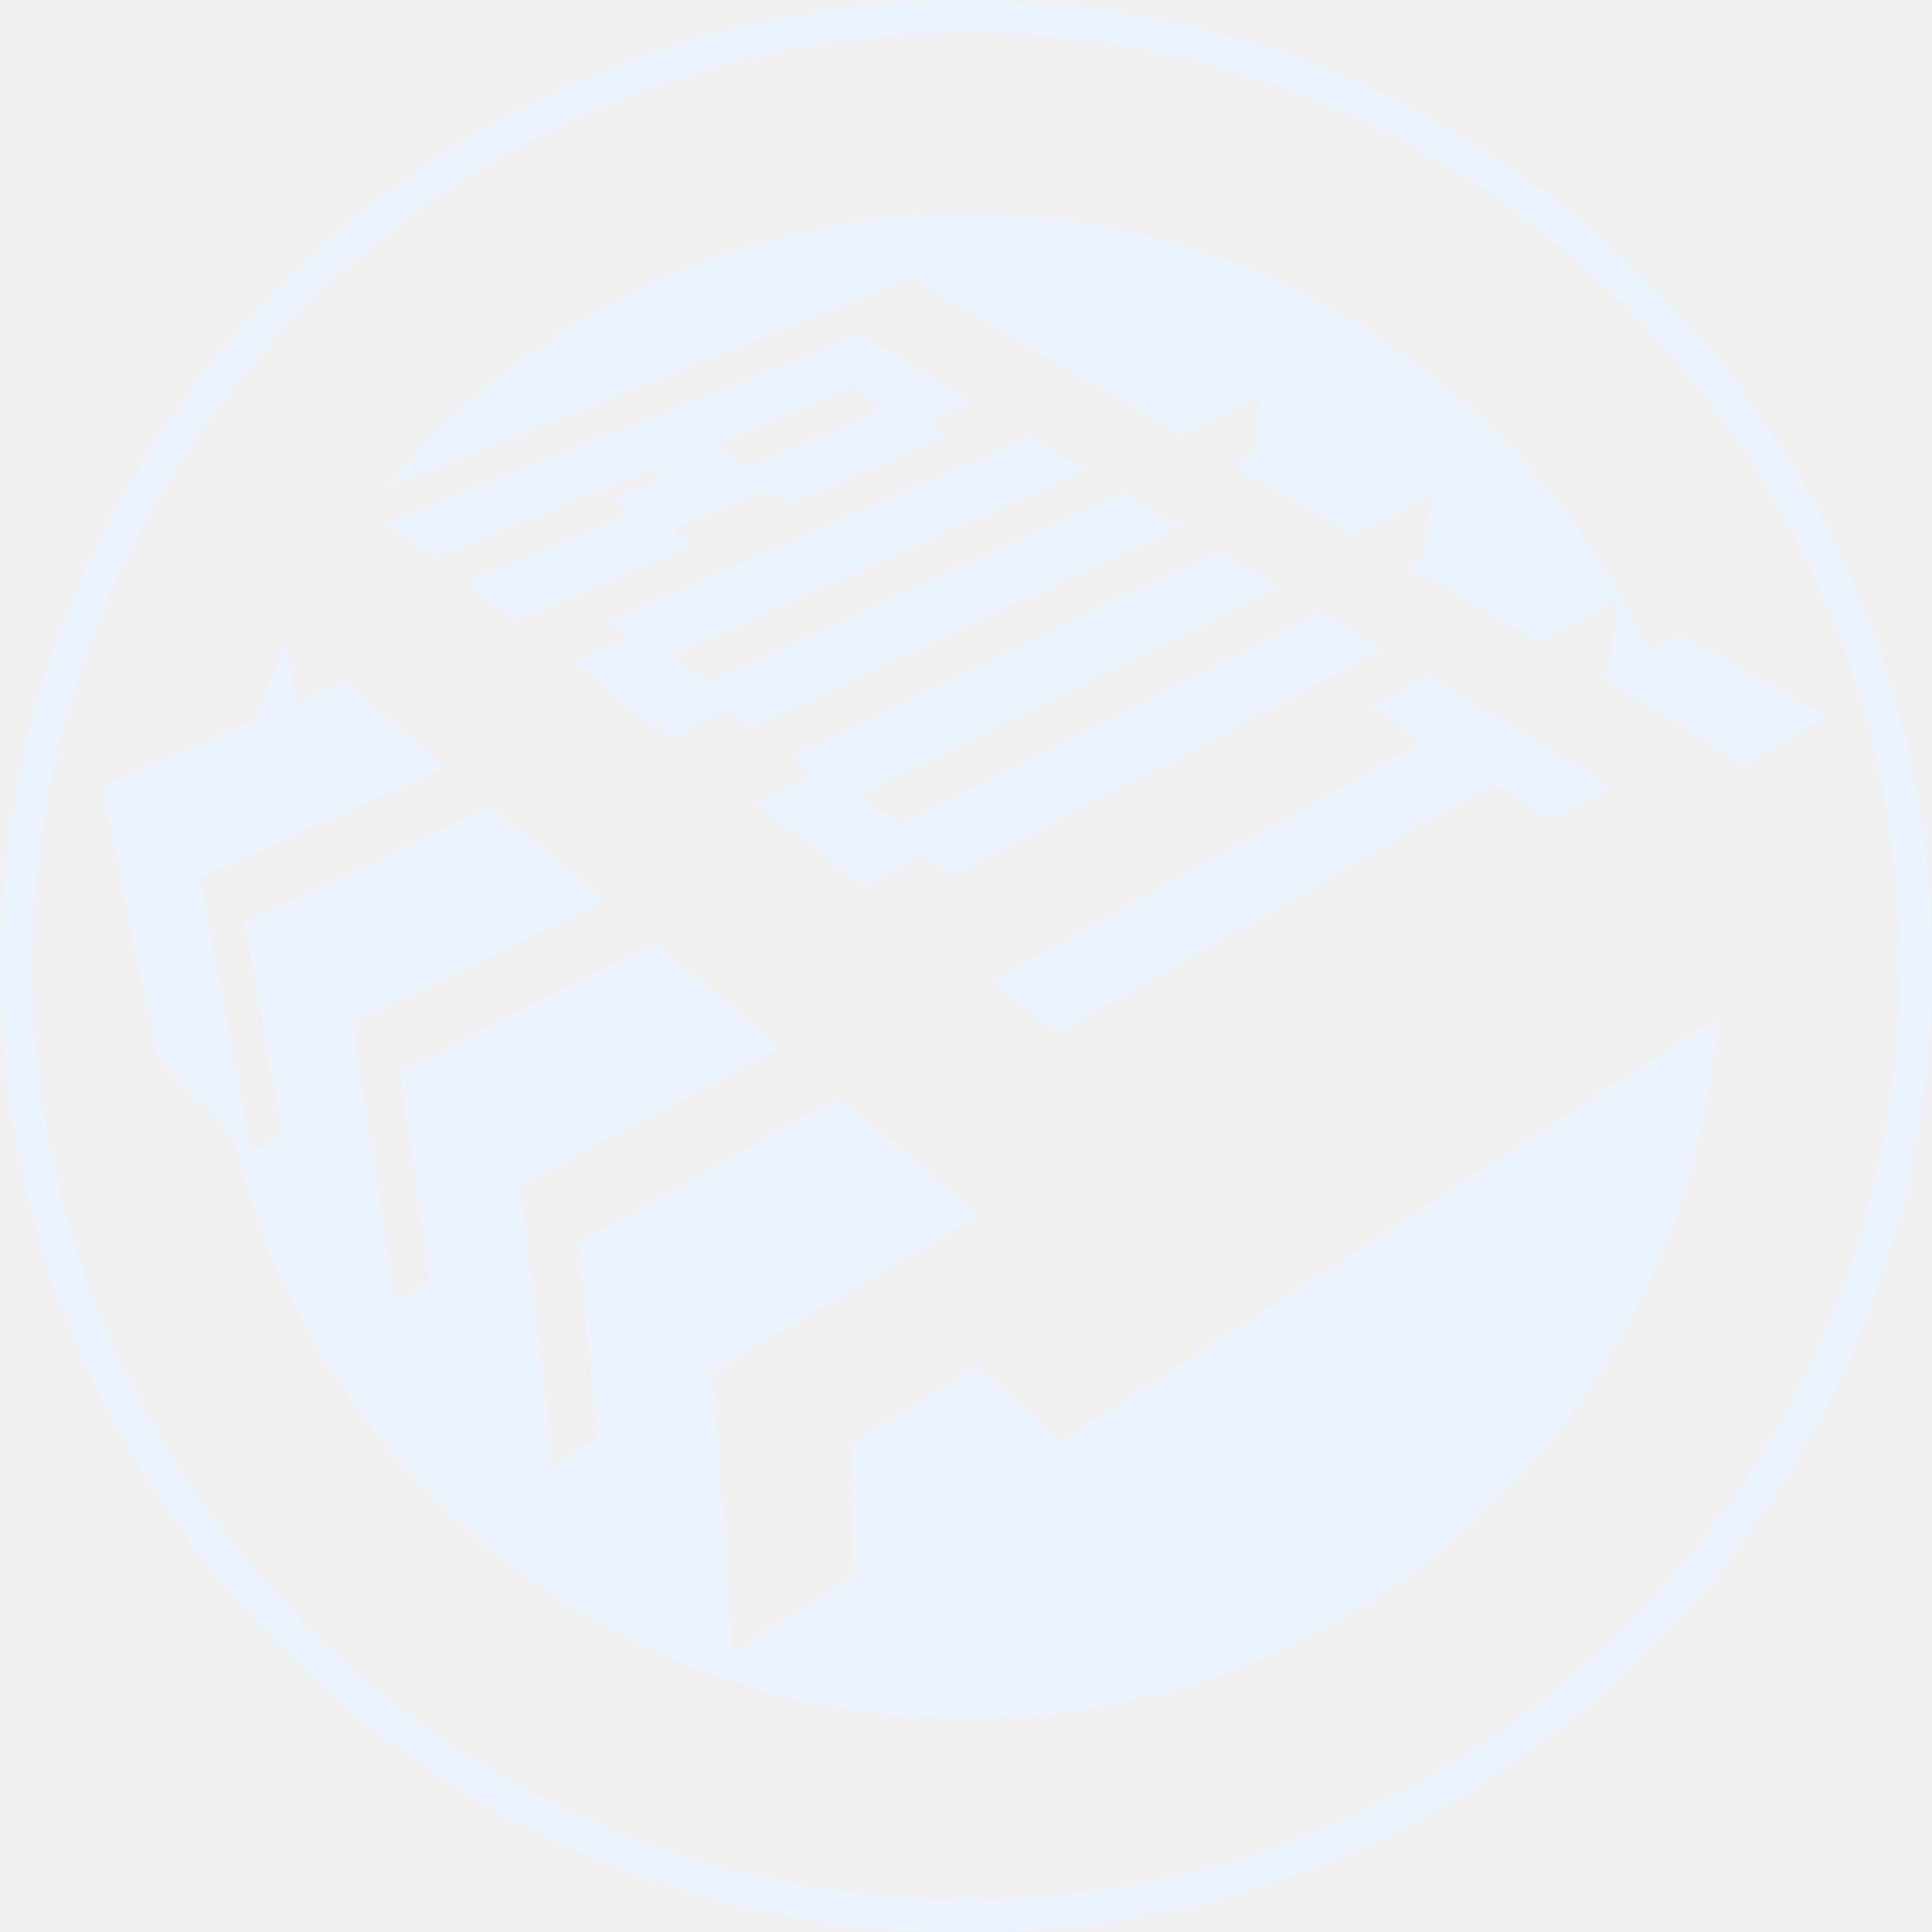
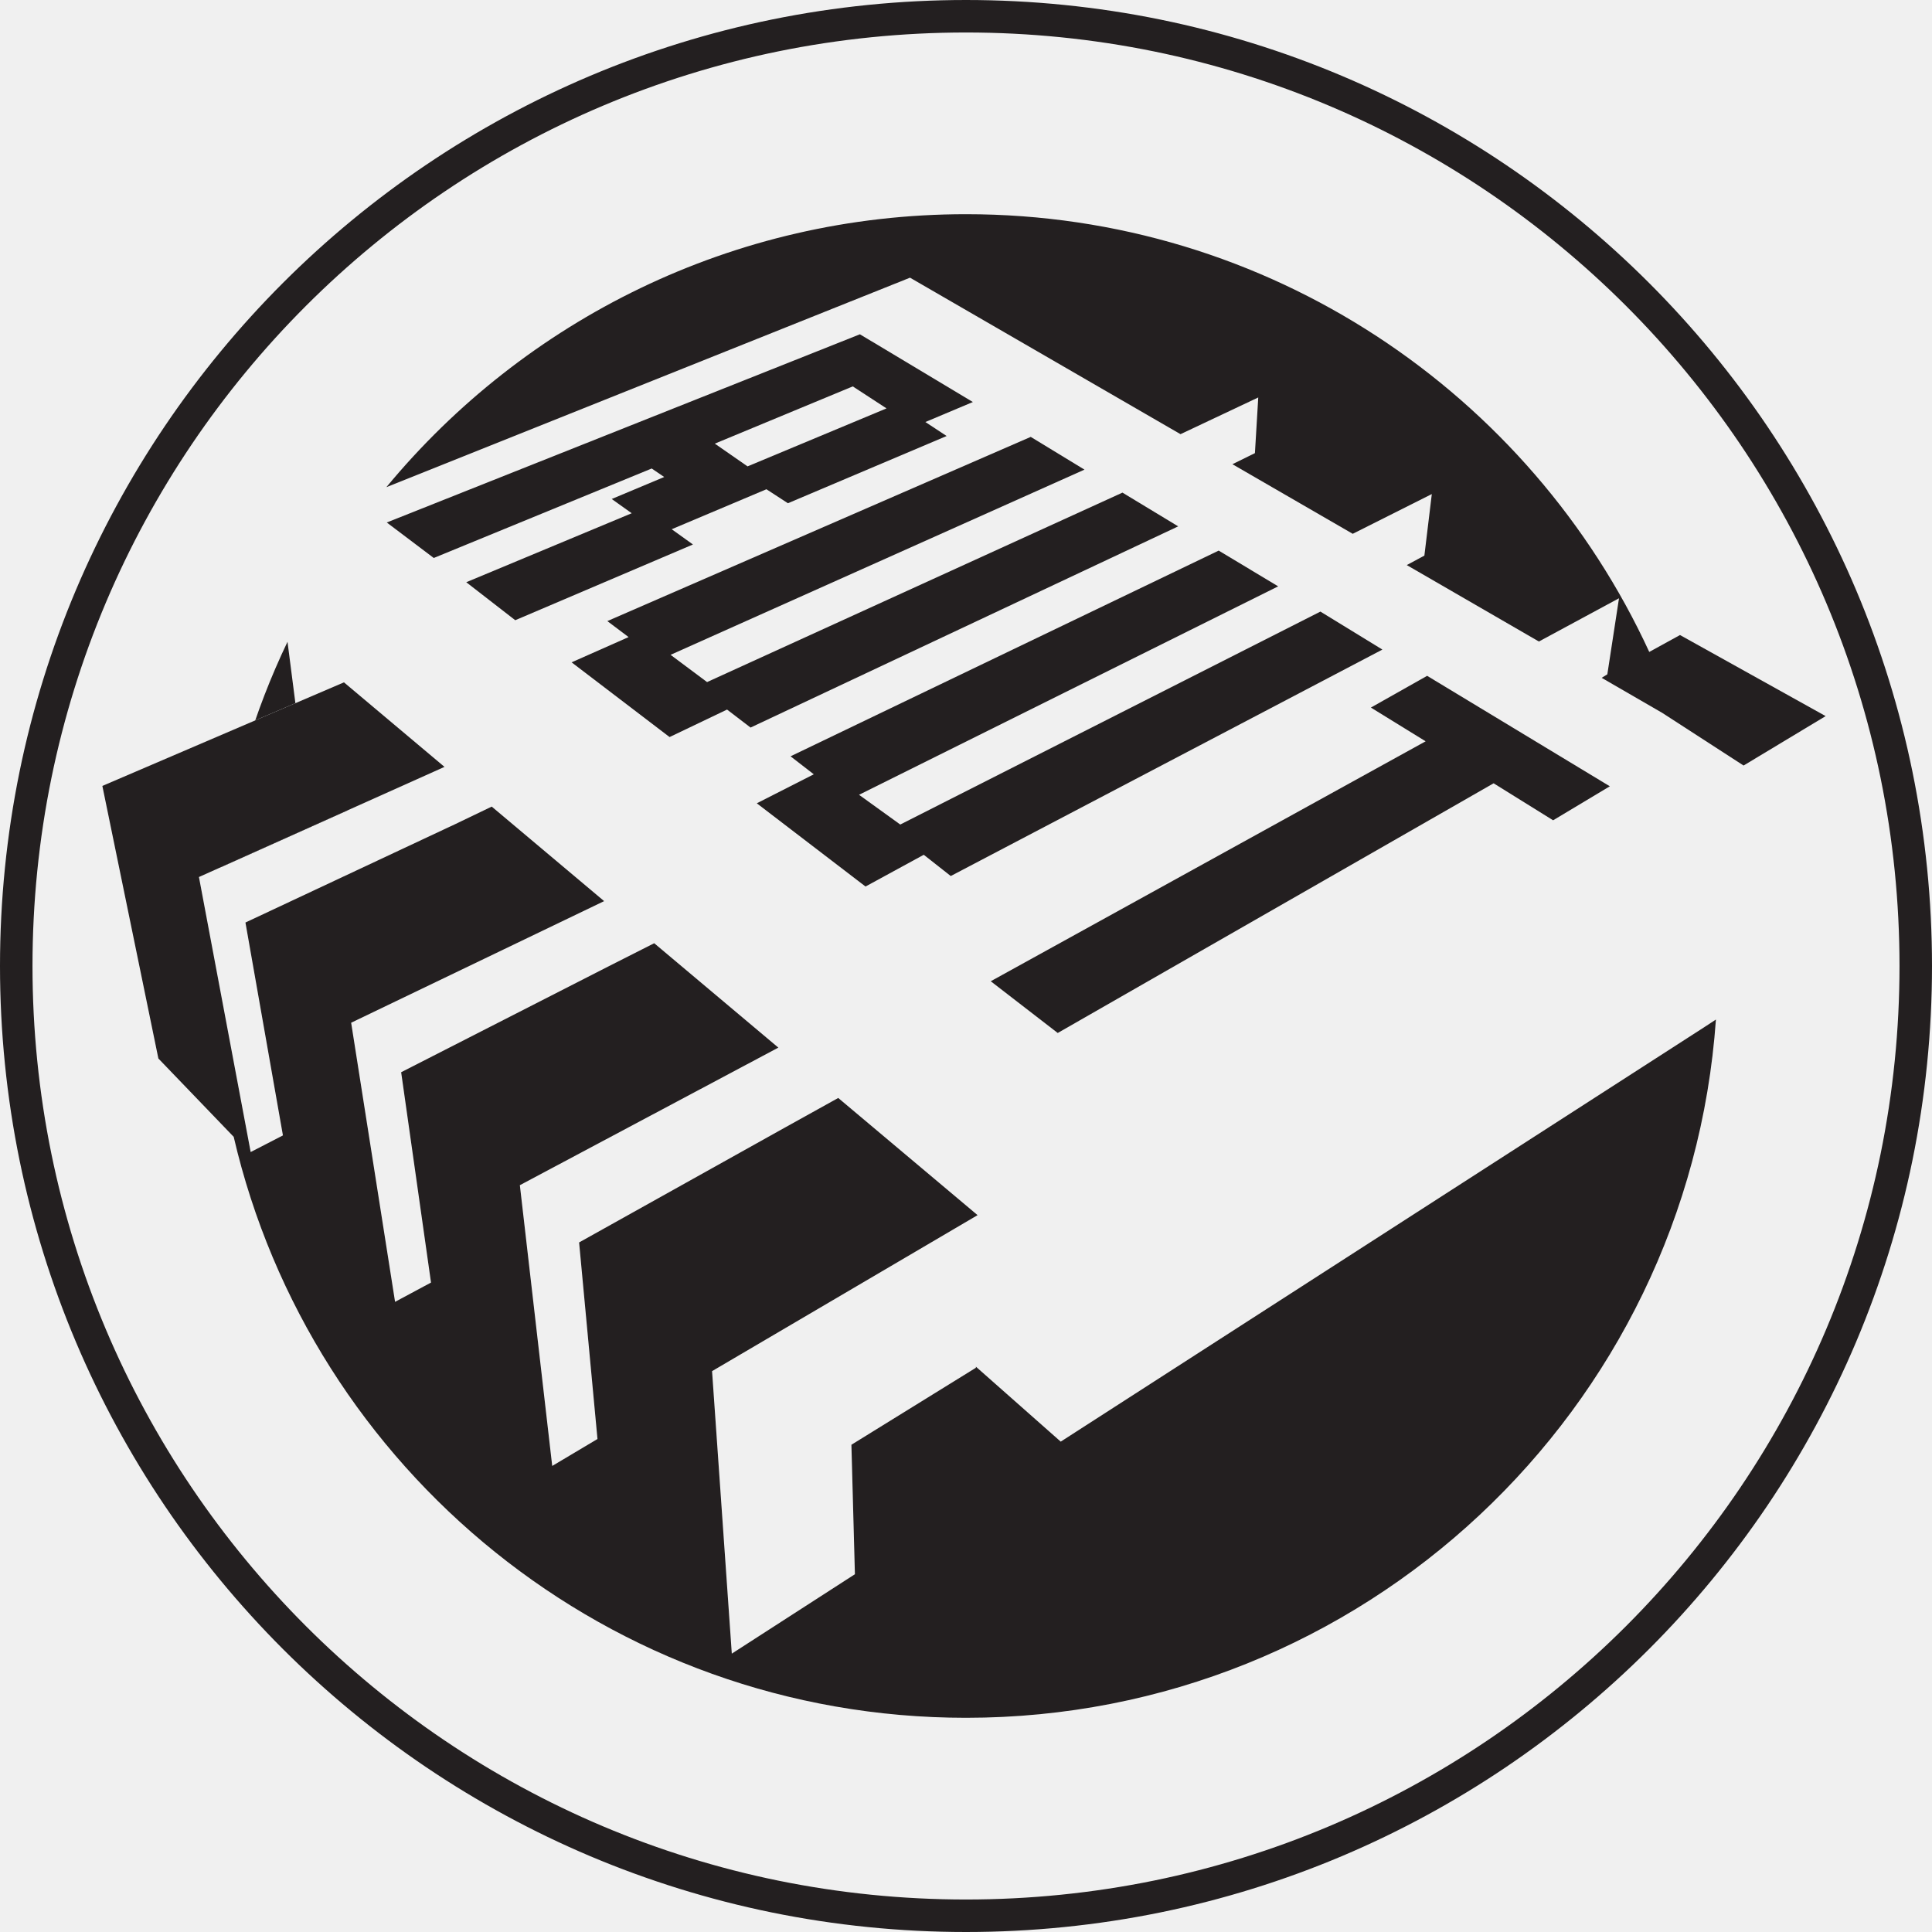
<svg xmlns="http://www.w3.org/2000/svg" width="2589.17mm" height="2589.17mm" viewBox="0 0 7339.378 7339.38">
  <defs>
-     <style>.c{fill:#eaf3ff;}.d{fill:#fff;}</style>
+     <style>.c{fill:#231f20;}.d{fill:#fff;}</style>
  </defs>
  <g id="a">
    <path class="c" d="M3669.69,7339.38c-248.943,0-497.749-25.084-739.505-74.555-235.644-48.22-467.43-120.171-688.922-213.854-217.458-91.977-427.191-205.815-623.374-338.354-194.303-131.27-377.016-282.021-543.061-448.066-166.045-166.045-316.796-348.758-448.065-543.061-132.539-196.183-246.378-405.916-338.354-623.373-93.682-221.492-165.633-453.279-213.854-688.923C25.084,4167.438,0,3918.633,0,3669.69s25.084-497.749,74.554-739.504c48.22-235.645,120.171-467.431,213.854-688.923,91.977-217.458,205.815-427.19,338.354-623.374,131.269-194.303,282.02-377.016,448.065-543.061s348.758-316.796,543.061-448.065c196.183-132.539,405.916-246.377,623.374-338.354,221.492-93.682,453.279-165.633,688.922-213.854C3171.941,25.084,3420.747,0,3669.69,0s497.749,25.084,739.505,74.554c235.644,48.22,467.431,120.171,688.923,213.854,217.457,91.978,427.19,205.815,623.373,338.354,194.304,131.269,377.016,282.02,543.062,448.065s316.797,348.758,448.064,543.061c132.539,196.184,246.378,405.917,338.354,623.374,93.684,221.492,165.635,453.279,213.854,688.923,49.471,241.755,74.554,490.561,74.554,739.504s-25.083,497.749-74.554,739.505c-48.219,235.644-120.17,467.431-213.854,688.923-91.977,217.457-205.815,427.19-338.354,623.373-131.268,194.303-282.019,377.016-448.064,543.061-166.046,166.046-348.758,316.797-543.062,448.066-196.183,132.538-405.916,246.377-623.373,338.354-221.492,93.683-453.279,165.634-688.923,213.854-241.756,49.471-490.562,74.555-739.505,74.555ZM3669.69,123.431c-240.65,0-481.13,24.241-714.76,72.049-227.663,46.585-451.597,116.099-665.586,206.609-210.117,88.871-412.78,198.875-602.359,326.951-187.793,126.871-364.389,272.576-524.879,433.066-160.491,160.491-306.195,337.086-433.066,524.879-128.077,189.58-238.08,392.242-326.951,602.36-90.51,213.988-160.023,437.922-206.609,665.584-47.808,233.63-72.049,474.111-72.049,714.76s24.241,481.13,72.049,714.76c46.585,227.662,116.099,451.597,206.609,665.585,88.871,210.117,198.875,412.78,326.951,602.359,126.871,187.793,272.576,364.389,433.066,524.879,160.49,160.491,337.086,306.195,524.879,433.066,189.579,128.077,392.242,238.08,602.359,326.951,213.989,90.51,437.923,160.023,665.586,206.609,233.63,47.808,474.11,72.049,714.76,72.049s481.13-24.241,714.76-72.049c227.662-46.586,451.597-116.1,665.585-206.609,210.117-88.871,412.779-198.874,602.358-326.951,187.795-126.871,364.389-272.575,524.88-433.066,160.491-160.49,306.196-337.086,433.067-524.879,128.076-189.579,238.078-392.242,326.951-602.359,90.509-213.988,160.021-437.923,206.608-665.585,47.808-233.63,72.048-474.11,72.048-714.76s-24.24-481.13-72.048-714.76c-46.587-227.663-116.1-451.597-206.608-665.584-88.873-210.118-198.875-412.78-326.951-602.36-126.871-187.793-272.576-364.388-433.067-524.879-160.491-160.491-337.085-306.195-524.88-433.066-189.579-128.077-392.241-238.08-602.358-326.951-213.988-90.51-437.923-160.023-665.585-206.609-233.63-47.808-474.111-72.049-714.76-72.049Z" />
    <path class="c" d="M6935.361,2720.38l-553.283-307.969-116.811,64.186c-451.913-981.523-1444.163-1662.902-2595.578-1662.902-886.163,0-1678.048,403.603-2201.892,1037.007l1989.211-795.843,1027.563,594.492,295.357-139.45-12.657,211.484-85.476,42.07,457.038,264.417,300.404-150.983-28.228,233.778-66.908,35.963,501.934,290.391,304.305-164.318-44.321,288.961-21.546,13.304,230.223,133.194,308.886,199.966,311.777-187.748Z" />
    <path class="c" d="M1156.451,2937.651l-64.26-499.573c-127.069,265.452-214.349,553.583-254.094,856.68l479.231-214.944-160.877-142.163Z" />
    <path class="c" d="M3695.8,1527.218l-429.159-257.306-1797.341,714.949,178.5,134.824,827.935-339.909,47.473,32.282-199.388,83.553,75.957,54.12-628.547,262.053,186.095,144.319,675.071-287.688-80.705-57.917,359.848-151.915,81.654,53.17,602.911-255.407-80.705-53.17,180.399-75.957ZM2839.856,1771.706l-124.38-86.401,524.106-217.428,128.178,83.553-527.904,220.276Z" />
    <polygon class="c" points="3915.602 1659.669 2307.205 2359.426 2387.91 2420.192 2171.431 2516.088 2543.622 2799.978 2762 2695.537 2851.249 2763.899 4475.787 1999.578 4264.056 1871.4 2686.042 2591.096 2547.42 2487.604 4119.737 1784.049 3915.602 1659.669" />
    <polygon class="c" points="4629.601 2091.676 4855.574 2227.45 3263.318 3019.305 3419.98 3132.292 5016.034 2323.346 5251.502 2467.665 3611.772 3327.882 3509.23 3247.177 3288.004 3367.76 2874.986 3051.587 3091.465 2941.449 3003.164 2873.087 4629.601 2091.676" />
    <polygon class="c" points="5421.456 2567.359 6115.516 2987.023 5899.987 3116.151 5674.014 2975.63 4018.144 3924.147 3763.687 3727.607 5415.759 2816.119 5207.826 2687.941 5421.456 2567.359" />
  </g>
  <g id="b">
    <path class="d" d="M6475.374,3901.315l-.009.045-3.628,2.336-.303.198-.002-.002-2441.894,1572.632-322.296-284.805-.048,4.238-472.834,292.436,13.292,491.824-467.622,301.636v-.002s0,0,0,0l-74.998-1073.075,1008.704-592.619-529.432-445.176-212.947,118.237-174.931,97.638h0l-596.511,332.945,69.786,746.756-171.891,102.324-122.918-1066.508,594.304-316.314h0l387.661-206.33-471.618-396.573-170.97,86.535-790.374,403.523,113.423,798.995-136.495,73.27v-.003h0l-166.821-1060.257,579.511-278.571h0s381.547-183.41,381.547-183.41l-427.088-359.127-152.76,73.403-.021-.198-217.4,101.968h0l-565.414,265.199,142.401,808.728-122.491,63.216v-.002s-61.046-324.545-61.046-324.545l-77.387-411.427h0s-58.078-308.771-58.078-308.771l932.829-418.391-381.949-321.168-917.85,393.478,212.823,1035.469,286.141,297.643c293.876,1264.644,1427.847,2206.975,2781.919,2206.975,1508.951,0,2744.576-1170.223,2848.863-2652.643l-43.18,28.271Z" />
    <path class="c" d="M6475.374,3901.315l-.009.045-3.628,2.336-.303.198-.002-.002-2441.894,1572.632-322.296-284.805-.048,4.238-472.834,292.436,13.292,491.824-467.622,301.636v-.002s0,0,0,0l-74.998-1073.075,1008.704-592.619-529.432-445.176-212.947,118.237-174.931,97.638h0l-596.511,332.945,69.786,746.756-171.891,102.324-122.918-1066.508,594.304-316.314h0l387.661-206.33-471.618-396.573-170.97,86.535-790.374,403.523,113.423,798.995-136.495,73.27v-.003h0l-166.821-1060.257,579.511-278.571h0s381.547-183.41,381.547-183.41l-427.088-359.127-152.76,73.403-.021-.198-217.4,101.968h0l-565.414,265.199,142.401,808.728-122.491,63.216v-.002s-61.046-324.545-61.046-324.545l-77.387-411.427h0s-58.078-308.771-58.078-308.771l932.829-418.391-381.949-321.168-917.85,393.478,212.823,1035.469,286.141,297.643c293.876,1264.644,1427.847,2206.975,2781.919,2206.975,1508.951,0,2744.576-1170.223,2848.863-2652.643l-43.18,28.271Z" />
  </g>
</svg>
